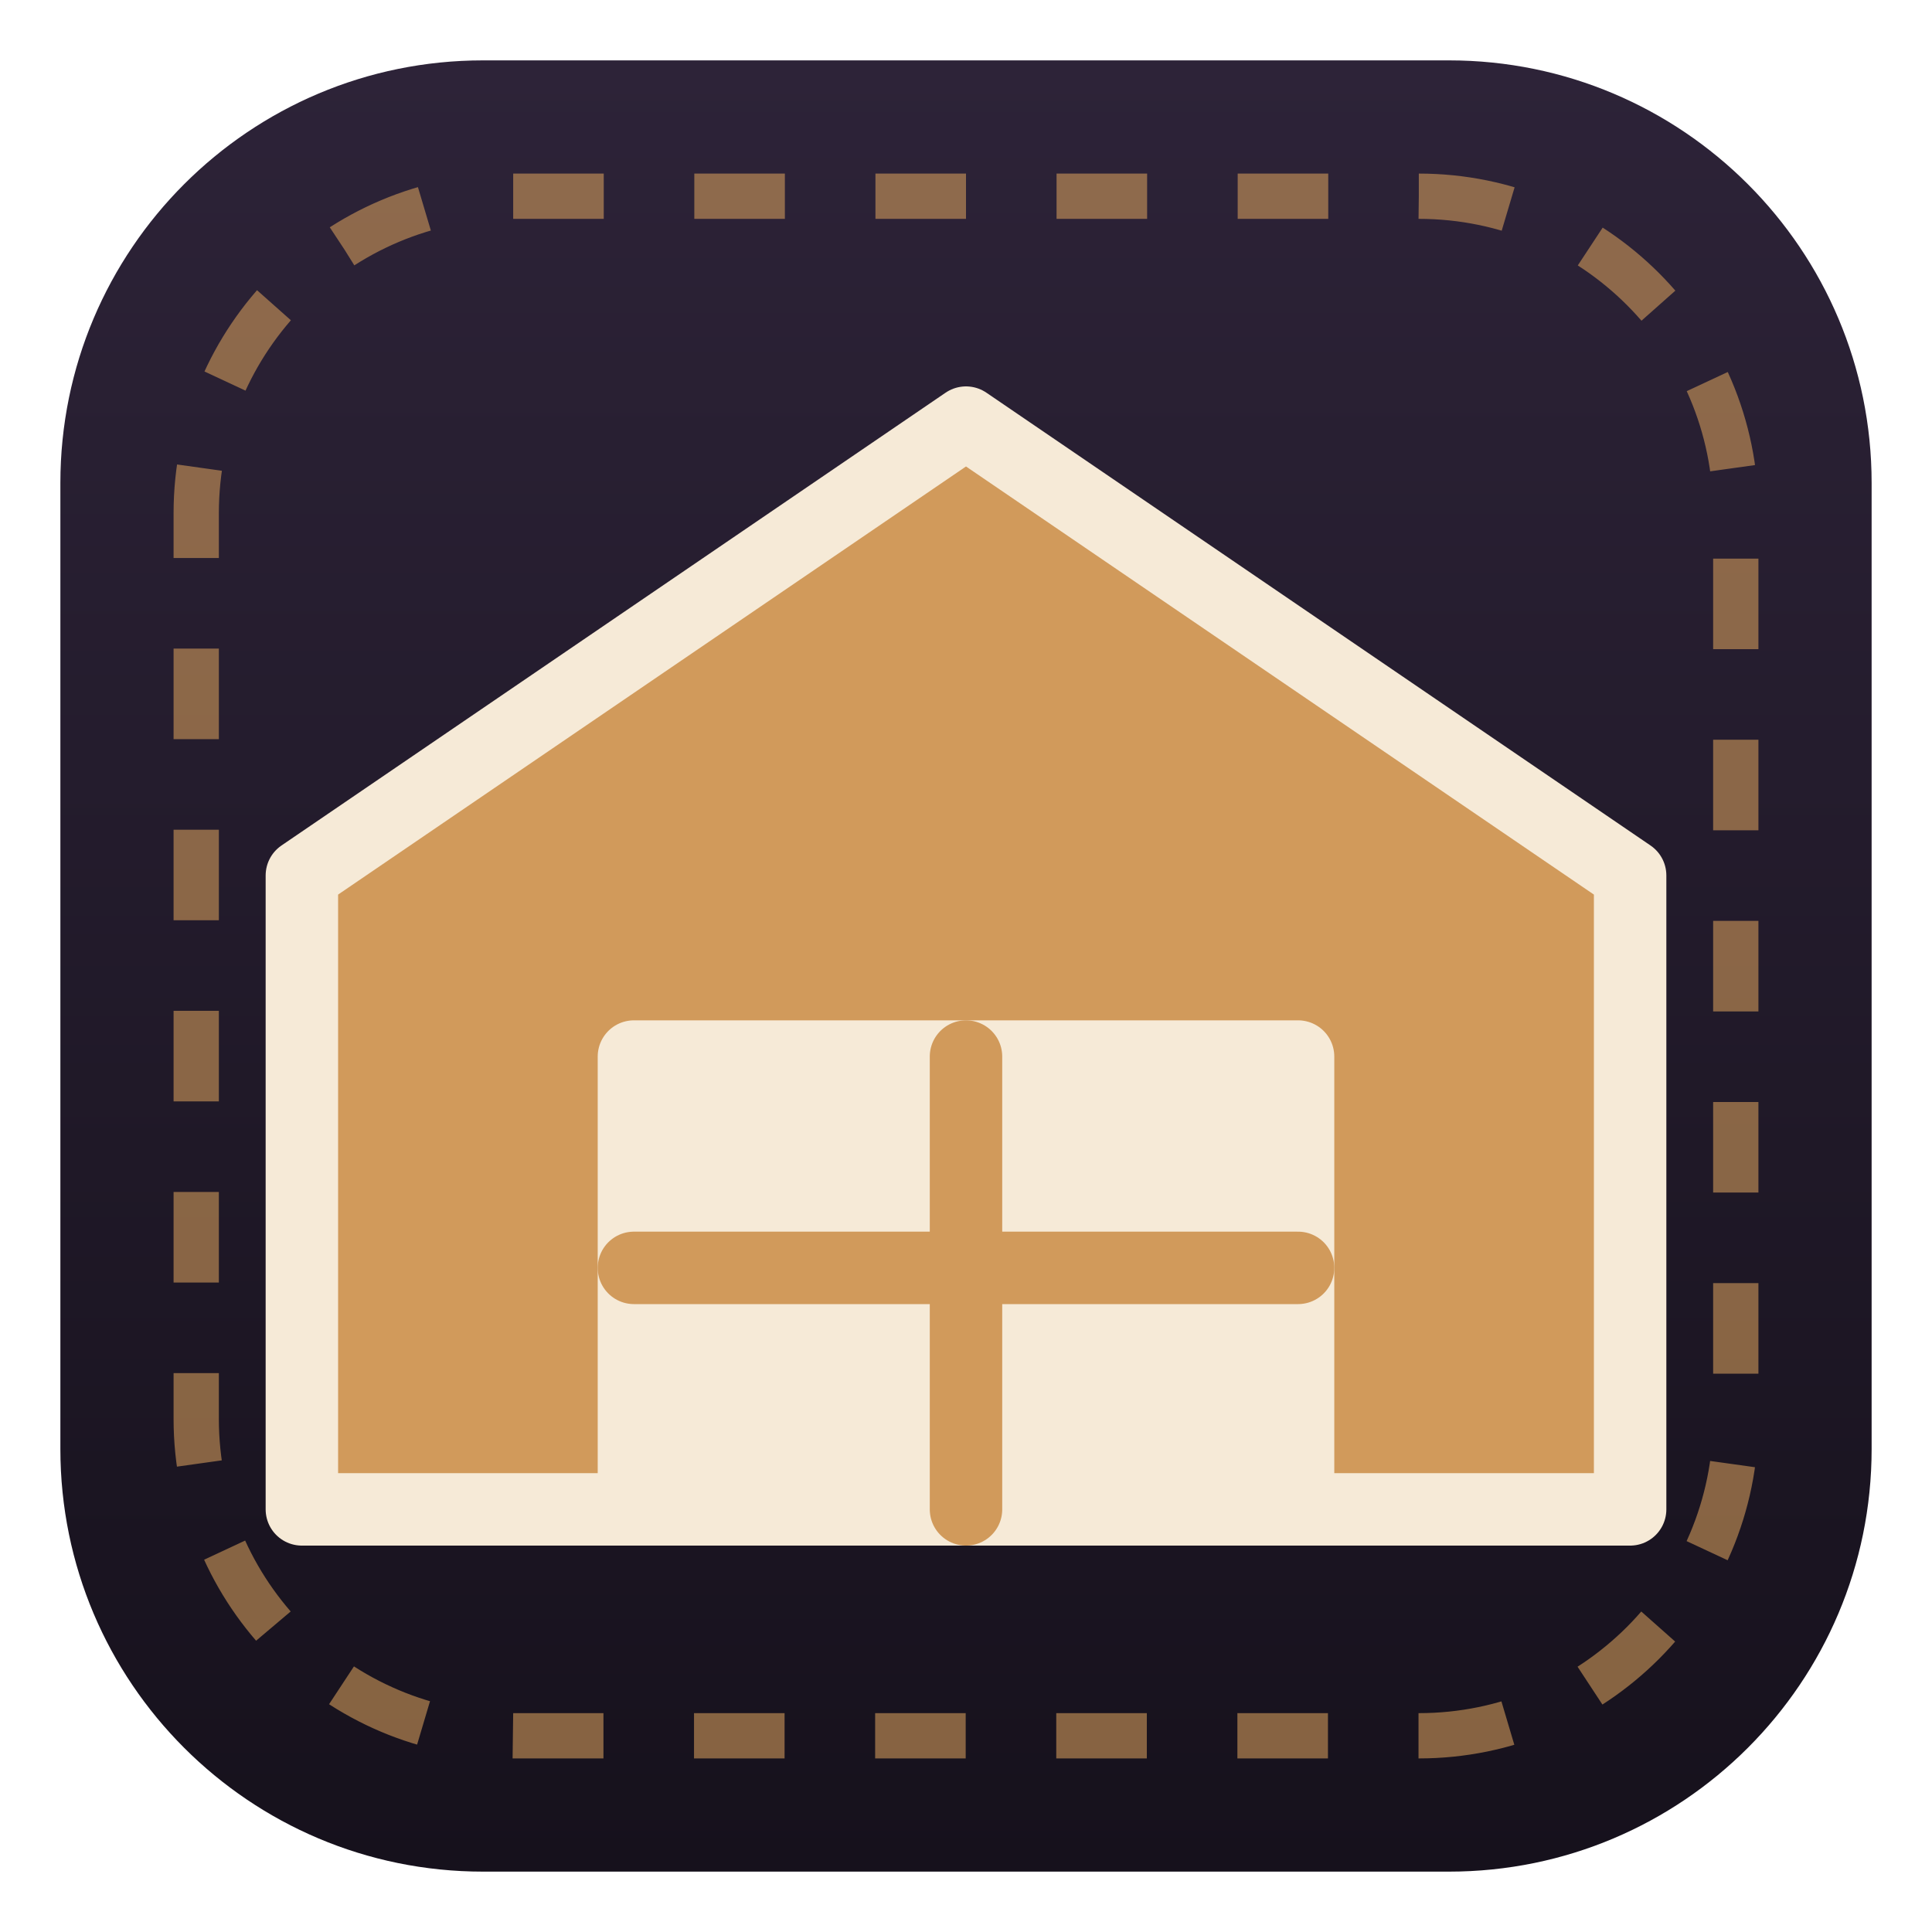
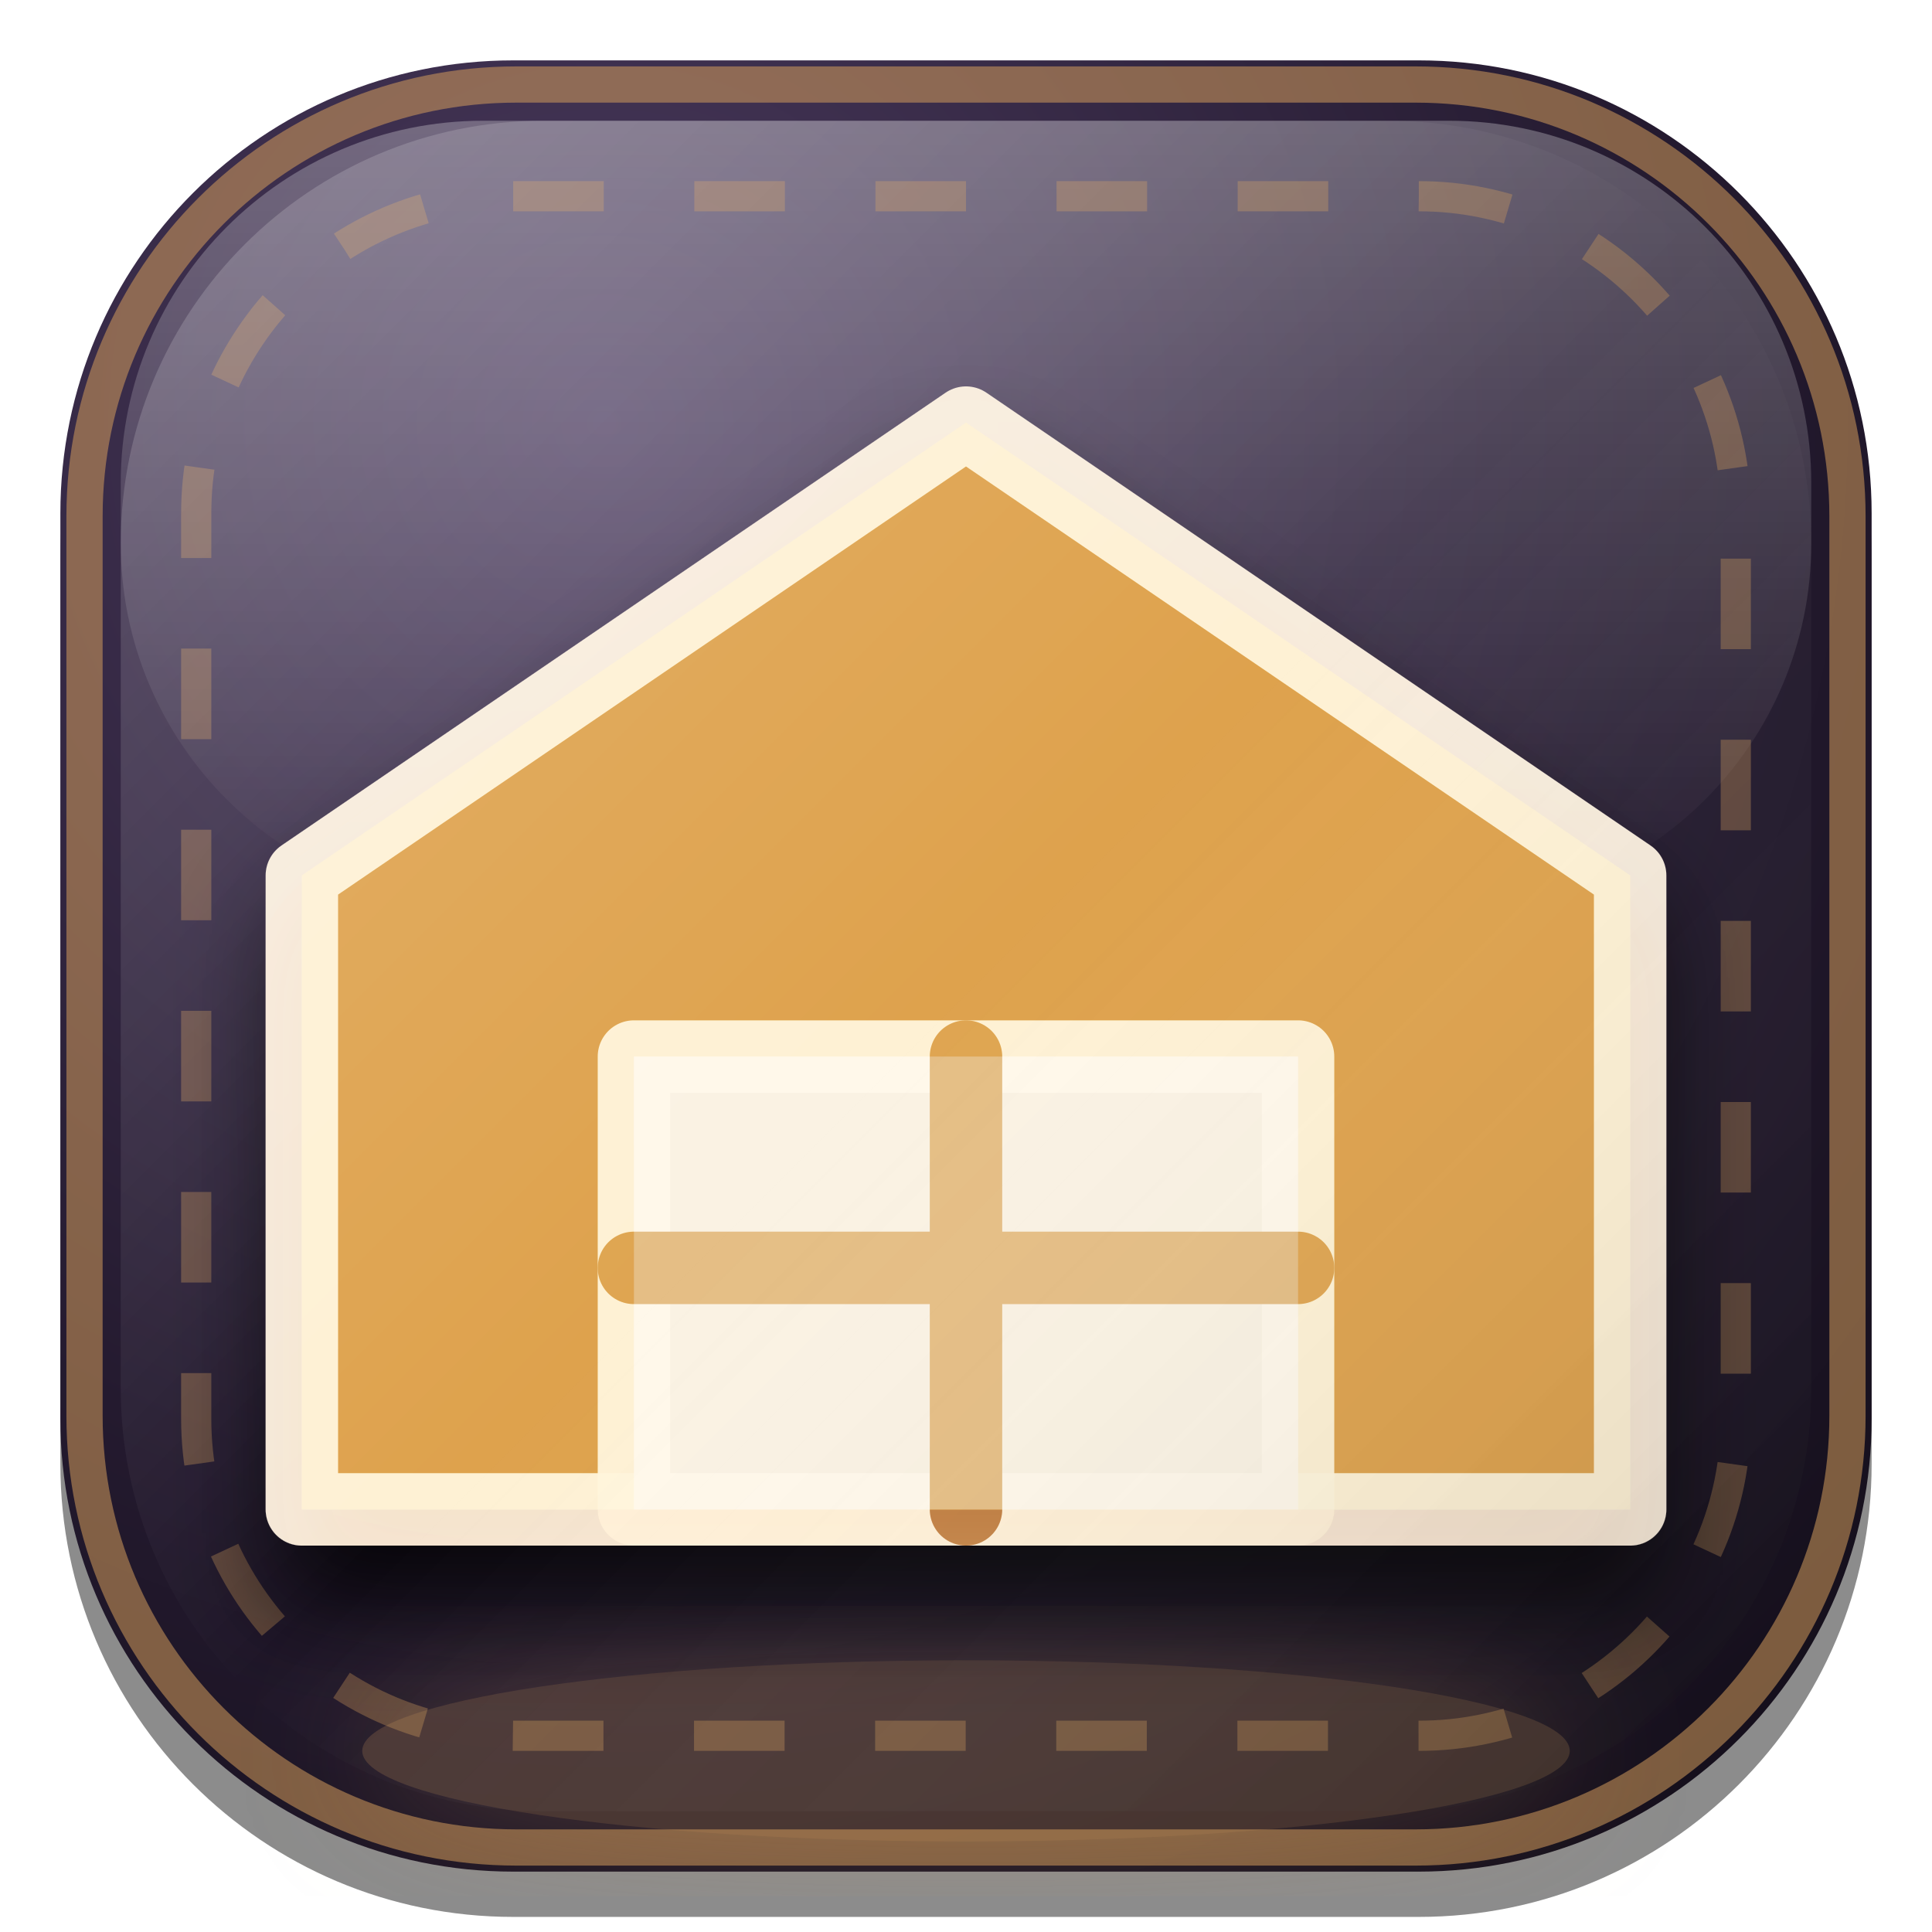
<svg xmlns="http://www.w3.org/2000/svg" viewBox="0 0 64 64" width="64" height="64" role="img">
  <defs>
-     <linearGradient id="t" x1="0" y1="0" x2="0" y2="1">
-       <stop offset="0" stop-color="#2d2338" />
-       <stop offset="1" stop-color="#16111c" />
+     <radialGradient id="bg" cx=".3" cy=".2" r="1.1">
+       <stop offset="0" stop-color="#4a3a5e" />
+       <stop offset=".55" stop-color="#241a2f" />
+       <stop offset="1" stop-color="#0f0b14" />
+     </radialGradient>
+     <linearGradient id="gl" x1="0" y1="0" x2="0" y2="1">
+       <stop offset="0" stop-color="#fff" stop-opacity=".55" />
+       <stop offset="1" stop-color="#fff" stop-opacity="0" />
    </linearGradient>
+     <linearGradient id="gs" x1="0" y1="0" x2="1" y2="1">
+       <stop offset="0" stop-color="#fff" stop-opacity=".5" />
+       <stop offset=".5" stop-color="#fff" stop-opacity="0" />
+       <stop offset="1" stop-color="#000" stop-opacity=".35" />
+     </linearGradient>
+     <filter id="ds" x="-20%" y="-20%" width="140%" height="150%">
+       <feDropShadow dx="0" dy="2.2" stdDeviation="1.6" flood-color="#000" flood-opacity=".6" />
+     </filter>
+     <filter id="gw" x="-30%" y="-30%" width="160%" height="160%">
+       <feGaussianBlur stdDeviation="2.2" result="b" />
+       <feMerge>
+         <feMergeNode in="b" />
+         <feMergeNode in="SourceGraphic" />
+       </feMerge>
+     </filter>
  </defs>
-   <rect x="2" y="2" width="60" height="60" rx="14" fill="url(#t)" />
-   <rect x="6.5" y="6.5" width="51" height="51" rx="10.5" fill="none" stroke="#d19a5b" stroke-opacity=".6" stroke-width="1.5" stroke-dasharray="3 3" />
-   <g fill="none" stroke="#f6ead7" stroke-width="2.4" stroke-linejoin="round" stroke-linecap="round">
-     <path d="M10 29L32 14l22 15v21H10z" fill="#d19a5b" />
-     <rect x="21" y="35" width="22" height="15" fill="#f6ead7" />
-     <path d="M21 42h22M32 35v15" stroke="#d19a5b" />
+   <rect x="2" y="3.5" width="60" height="60" rx="15" fill="#000" opacity=".45" />
+   <rect x="2" y="2" width="60" height="60" rx="15" fill="url(#bg)" />
+   <rect x="2.8" y="2.8" width="58.4" height="58.4" rx="14.3" fill="none" stroke="#d19a5b" stroke-opacity=".55" stroke-width="1.2" />
+   <rect x="4" y="4" width="56" height="26" rx="12" fill="url(#gl)" opacity=".5" />
+   <rect x="6.5" y="6.5" width="51" height="51" rx="10.5" fill="none" stroke="#d19a5b" stroke-opacity=".35" stroke-width="1" stroke-dasharray="3 3" />
+   <ellipse cx="32" cy="58" rx="20" ry="3" fill="#d19a5b" opacity=".25" filter="url(#gw)" />
+   <g filter="url(#ds)">
+     <g fill="none" stroke="#fff4e2" stroke-opacity=".95" stroke-width="2.4" stroke-linejoin="round" stroke-linecap="round">
+       <path d="M10 29L32 14l22 15v21H10z" fill="#d19a5b" />
+       <rect x="21" y="35" width="22" height="15" fill="#f6ead7" />
+       <path d="M21 42h22M32 35v15" stroke="#d19a5b" />
+     </g>
  </g>
+   <g filter="url(#ds)" style="mix-blend-mode:soft-light" opacity=".9">
+     <g fill="none" stroke="none" stroke-width="0" stroke-linejoin="round" stroke-linecap="round">
+       <path d="M10 29L32 14l22 15v21H10z" fill="#d19a5b" />
+       <rect x="21" y="35" width="22" height="15" fill="#f6ead7" />
+       <path d="M21 42h22M32 35v15" stroke="#d19a5b" />
+     </g>
+   </g>
+   <rect x="4" y="4" width="56" height="56" rx="14" fill="url(#gs)" opacity=".4" />
</svg>
